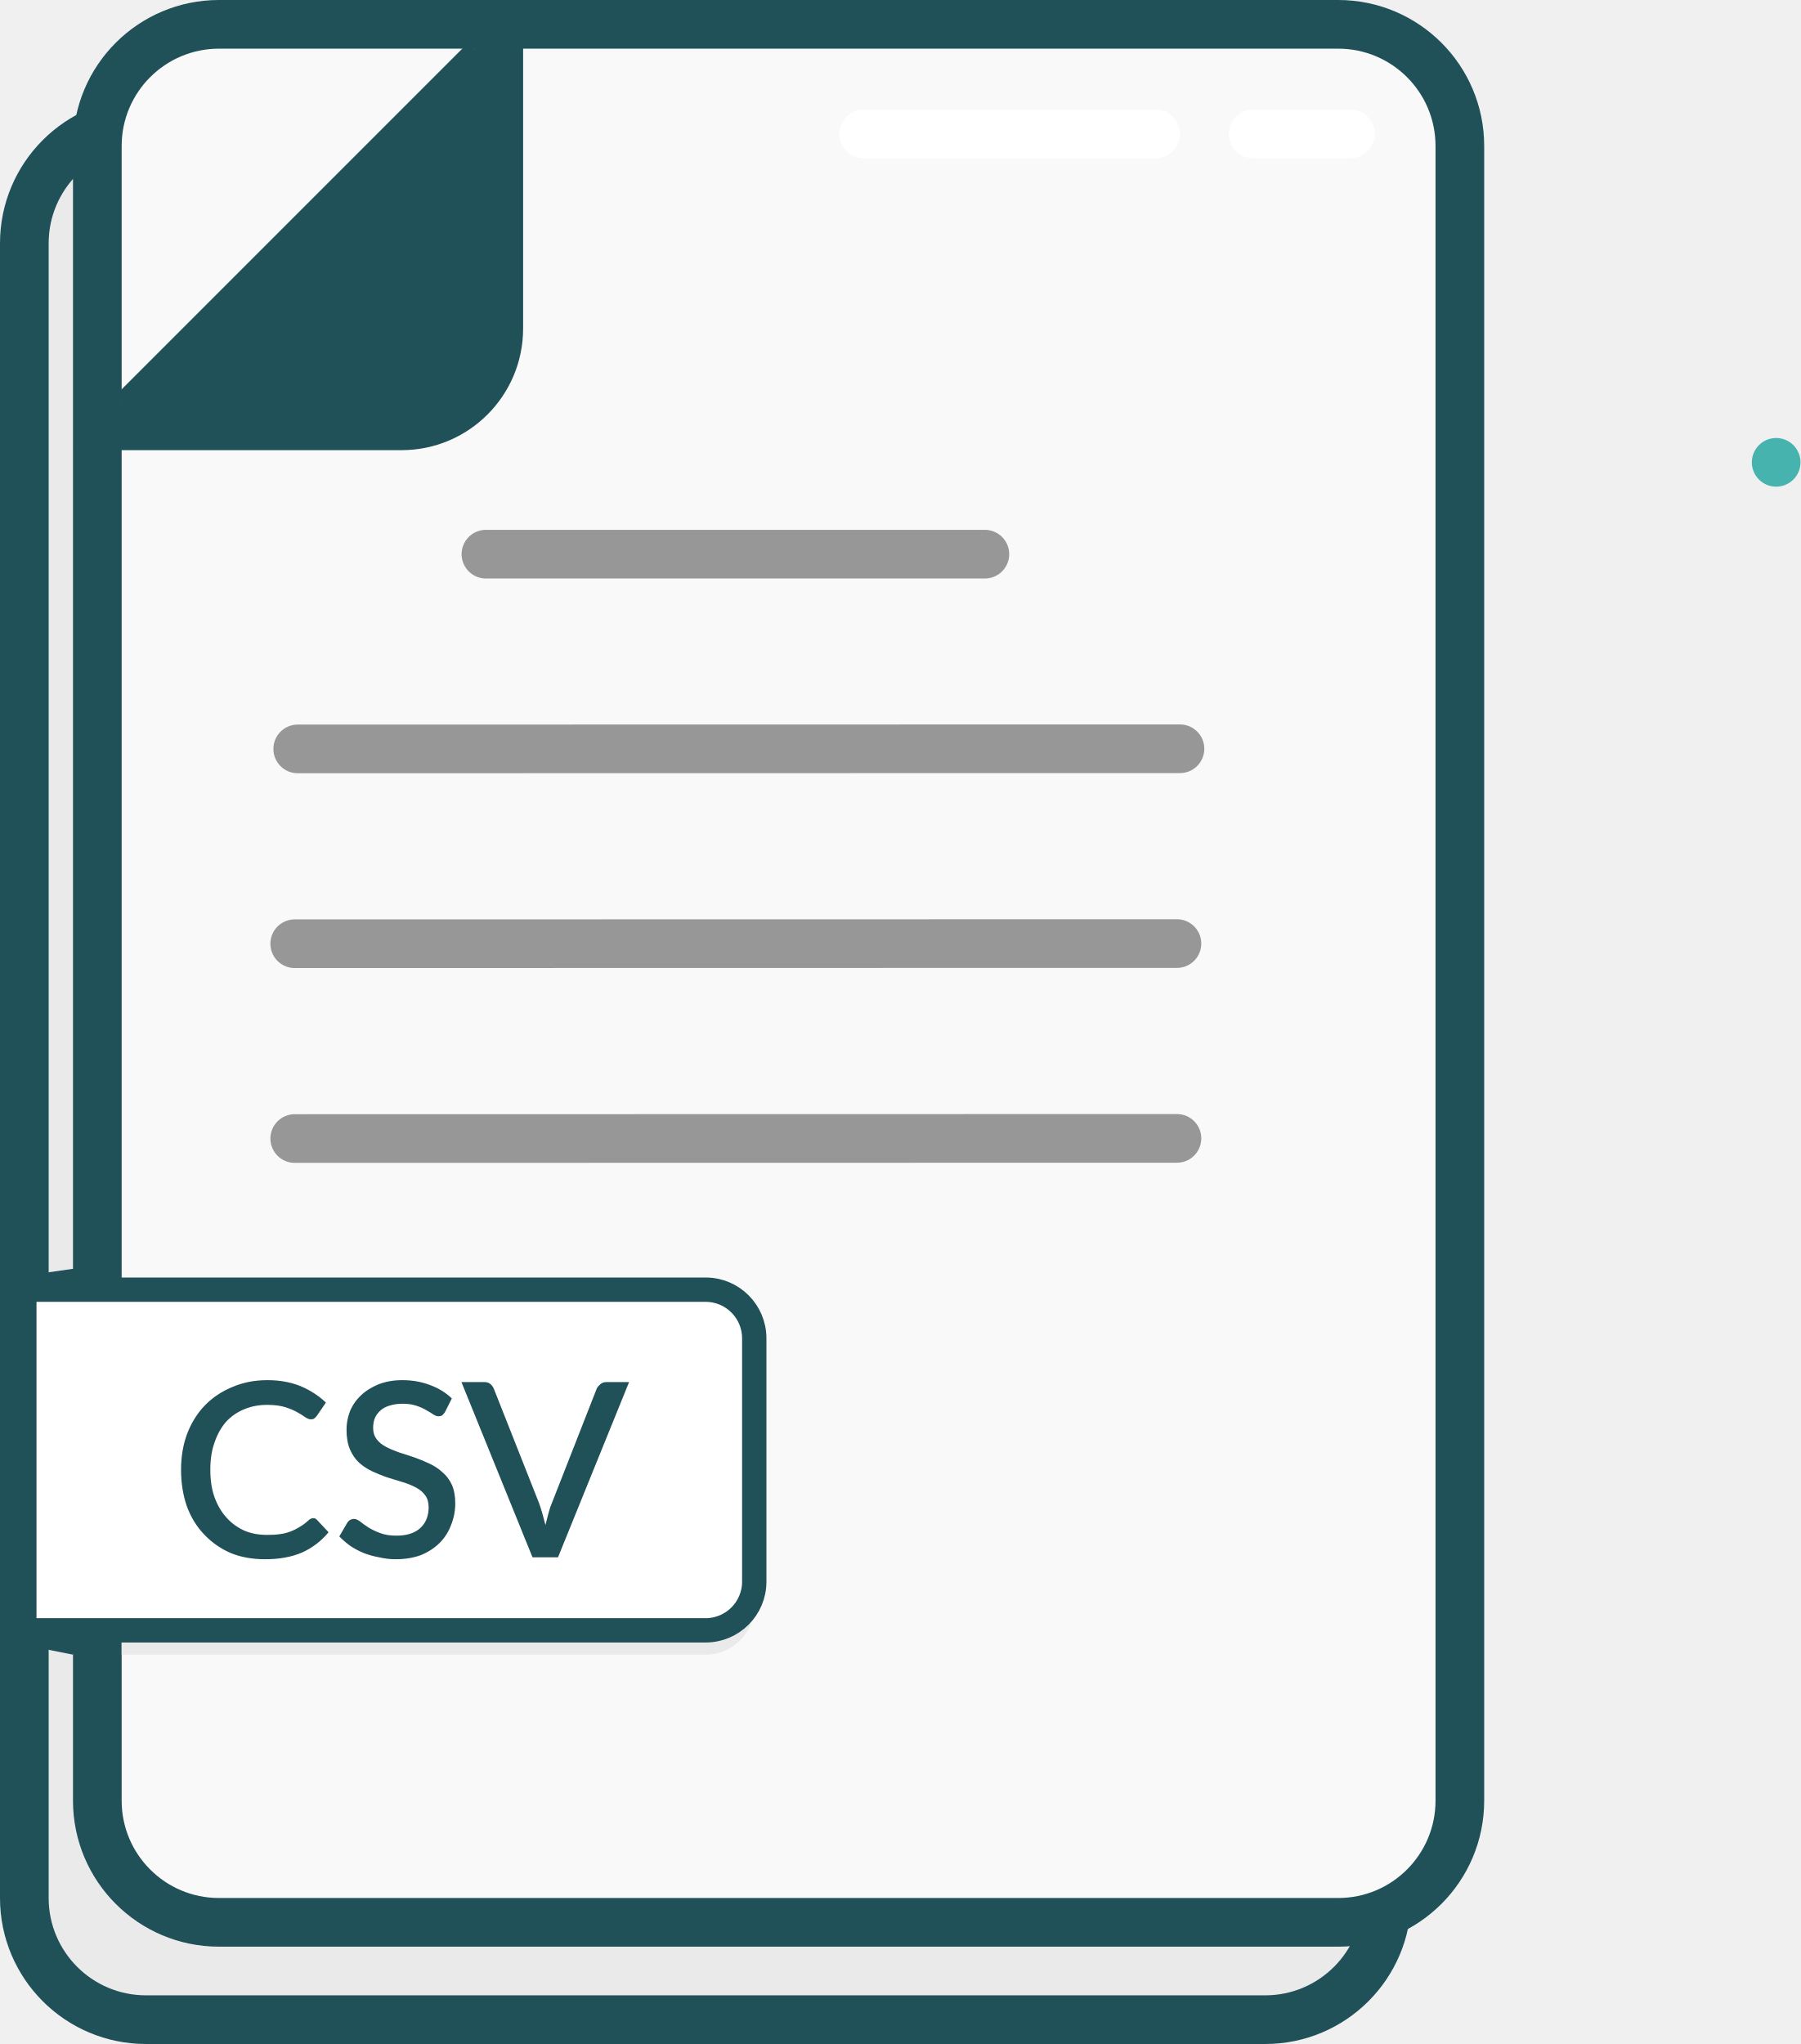
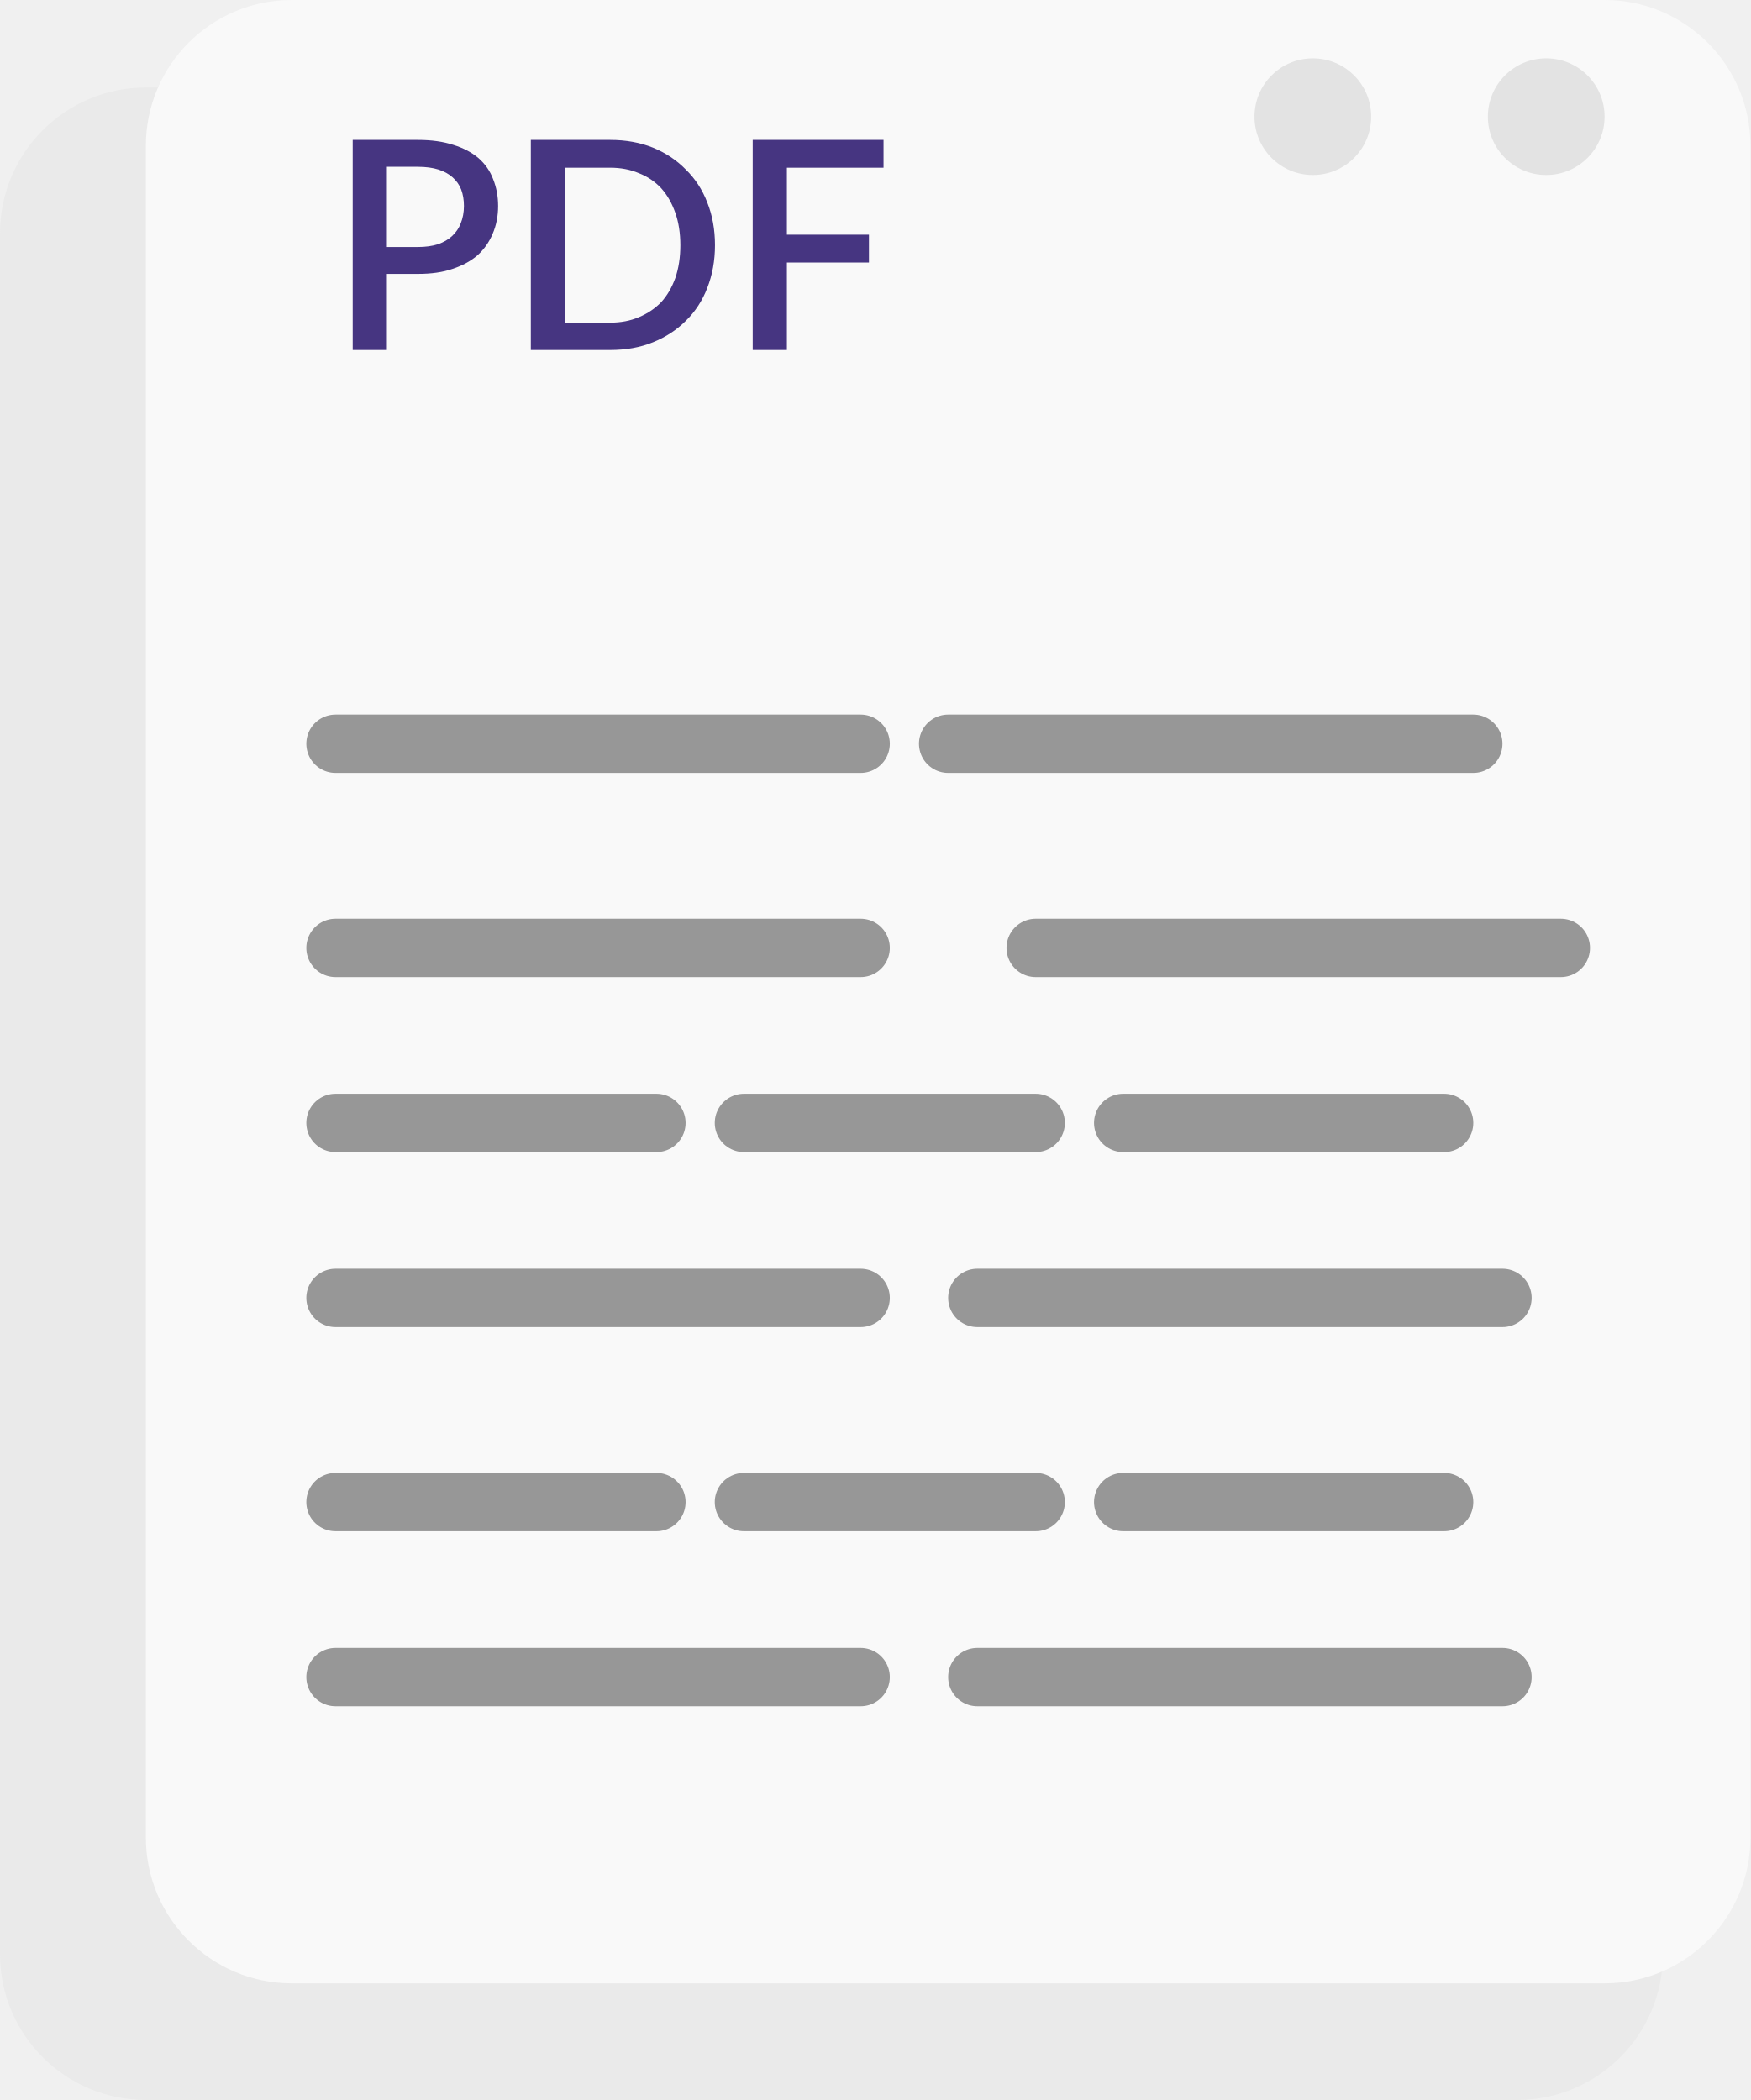
- <svg xmlns="http://www.w3.org/2000/svg" width="74" height="84" viewBox="0 0 74 84">
-   <g fill="none" fill-rule="evenodd" transform="translate(-1)">
-     <path stroke="#979797" stroke-linecap="round" stroke-linejoin="round" d="M1 1L13 1" transform="translate(9 3)" />
-     <path stroke="#979797" stroke-linecap="round" stroke-linejoin="round" d="M1 1L4 1" transform="matrix(-1 0 0 1 15 41)" />
-     <rect width="56" height="78" x="2" y="5" fill="#EAEAEA" stroke="#205058" stroke-width="2" rx="5" />
-     <rect width="56" height="78" x="5" y="1" fill="#F9F9F9" stroke="#205058" stroke-width="2" rx="5" />
-     <circle cx="1" cy="1" r="1" fill="#47B3AF" transform="matrix(-1 0 0 1 75 18)" />
-     <path fill="#205058" d="M20.5 1.5v10a5 5 0 01-5 5h-10l15-15z" />
-     <path fill="#205058" d="M22.5 0v13.5a5 5 0 01-5 5H4L22.5 0z" />
-     <path stroke="#FFF" stroke-linecap="round" stroke-linejoin="round" stroke-width="2" d="M36.5 5.5L48.5 5.5M52.5 5.5L56.5 5.5" />
-     <path stroke="#979797" stroke-linecap="round" stroke-linejoin="round" stroke-width="2" d="M20.981 23.018L41.481 22.518" transform="rotate(1.397 30.981 22.518)" />
-     <path stroke="#979797" stroke-linecap="round" stroke-linejoin="round" stroke-width="2" d="M13.243 31.216L49.492 30.326" transform="rotate(1.397 31.243 30.716)" />
-     <path stroke="#979797" stroke-linecap="round" stroke-linejoin="round" stroke-width="2" d="M13.12 39.222L49.368 38.332" transform="rotate(1.397 31.12 38.722)" />
-     <path stroke="#979797" stroke-linecap="round" stroke-linejoin="round" stroke-width="2" d="M13.12 47.228L49.368 46.338" transform="rotate(1.397 31.12 46.728)" />
-     <path stroke="#979797" stroke-linecap="round" stroke-linejoin="round" d="M4.25 54.75L11.75 54.25" transform="rotate(4 7.75 54.25)" />
-     <path stroke="#979797" stroke-linecap="round" stroke-linejoin="round" d="M14.25 54.75L17.75 54.25" transform="rotate(8.13 15.75 54.25)" />
-     <path fill="#EAEAEA" d="M6 54h24a2 2 0 012 2v10a2 2 0 01-2 2H6V54z" />
-     <path fill="#205058" d="M5 52L4 53.5 1.5 52.5z" />
-     <path fill="#205058" d="M4.03 63.497L5.494 68.961 2.347 65.412z" transform="rotate(-120 3.92 66.229)" />
-     <path fill="#FFF" stroke="#205058" d="M2 53h28a2 2 0 012 2v10a2 2 0 01-2 2H2h0V53z" />
-     <text fill="#205058" font-family="Lato-Heavy, Lato" font-size="10" font-weight="600">
-       <tspan x="8.018" y="64">CSV</tspan>
+ <svg xmlns="http://www.w3.org/2000/svg" width="60" height="72" viewBox="0 0 60 72">
+   <g fill="none" fill-rule="evenodd">
+     <rect width="57" height="69" y="3" fill="#EAEAEA" rx="5" />
+     <rect width="55" height="68" x="5" fill="#F9F9F9" rx="5" />
+     <circle cx="45" cy="4" r="2" fill="#E3E3E3" />
+     <circle cx="53" cy="4" r="2" fill="#E3E3E3" />
+     <g stroke="#979797" stroke-linecap="round" stroke-linejoin="round" stroke-width="2">
+       <path d="M.5.5L18.5.5M.5 7.5L18.5 7.5M.5 19.5L18.5 19.5M.5 32.5L18.5 32.5M21.5.5L39.5.5M24.5 7.5L42.5 7.5M22.5 32.5L40.5 32.5M.5 13.5L11.5 13.5M.5 26.5L11.5 26.5M22.5 19.5L40.5 19.5M14.5 13.5L24.5 13.5M27.5 13.5L38.5 13.5M14.5 26.5L24.5 26.5M27.5 26.5L38.5 26.5" transform="translate(11 25)" />
+     </g>
+     <text fill="#463581" font-family="Lato-Heavy, Lato" font-size="10" font-weight="600">
+       <tspan x="11.23" y="12">PDF</tspan>
    </text>
  </g>
</svg>
